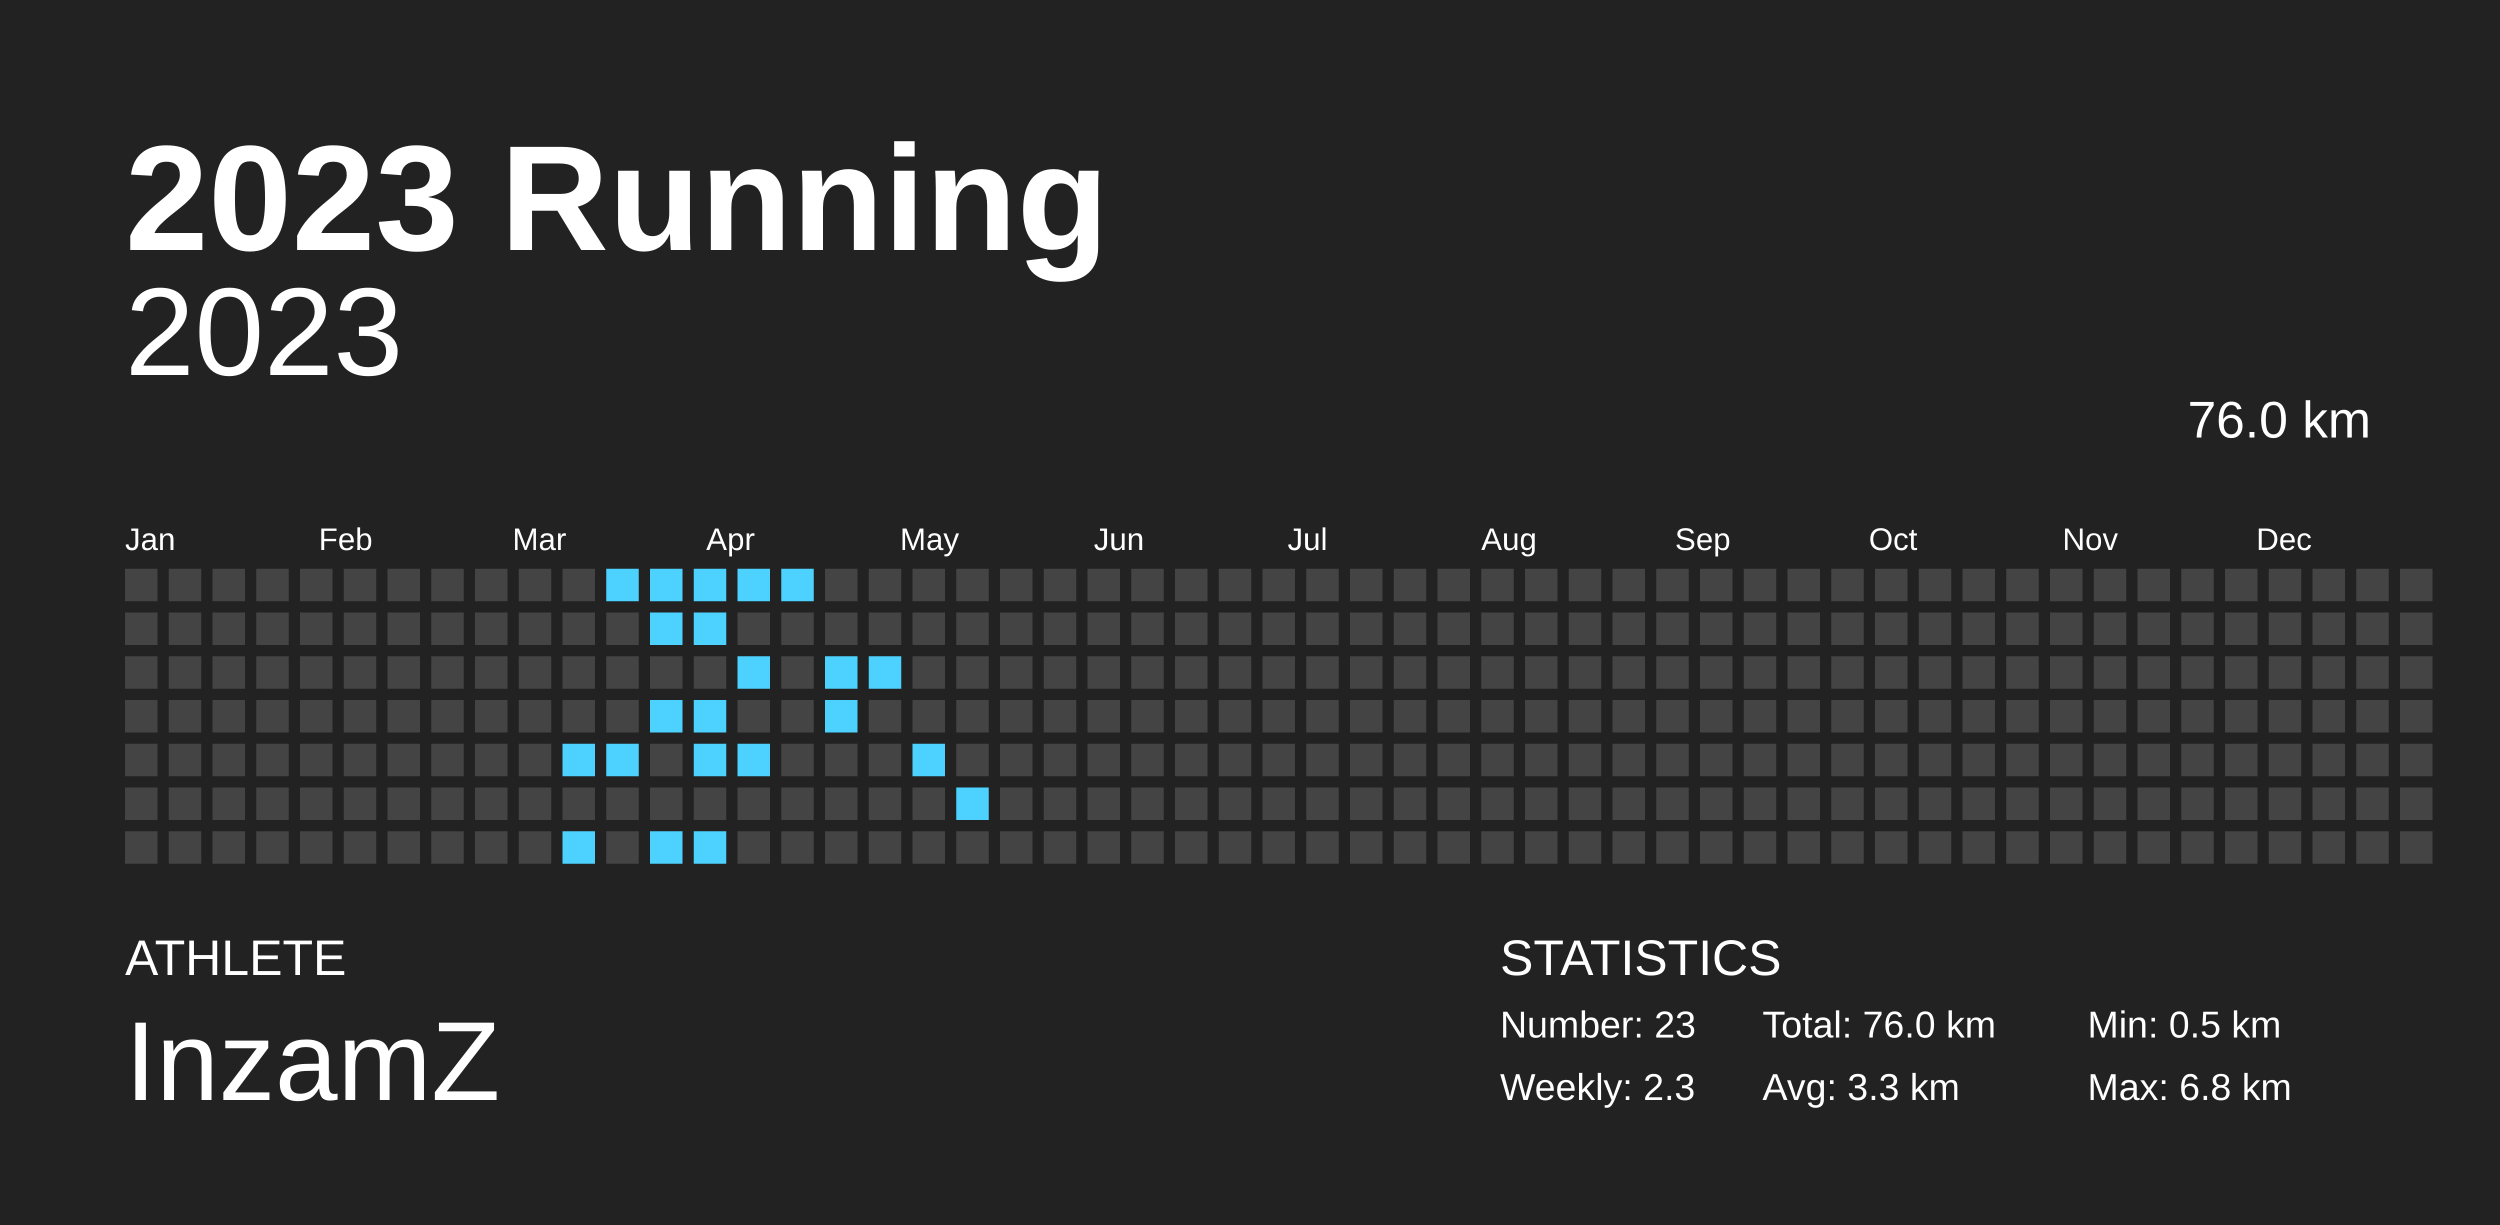
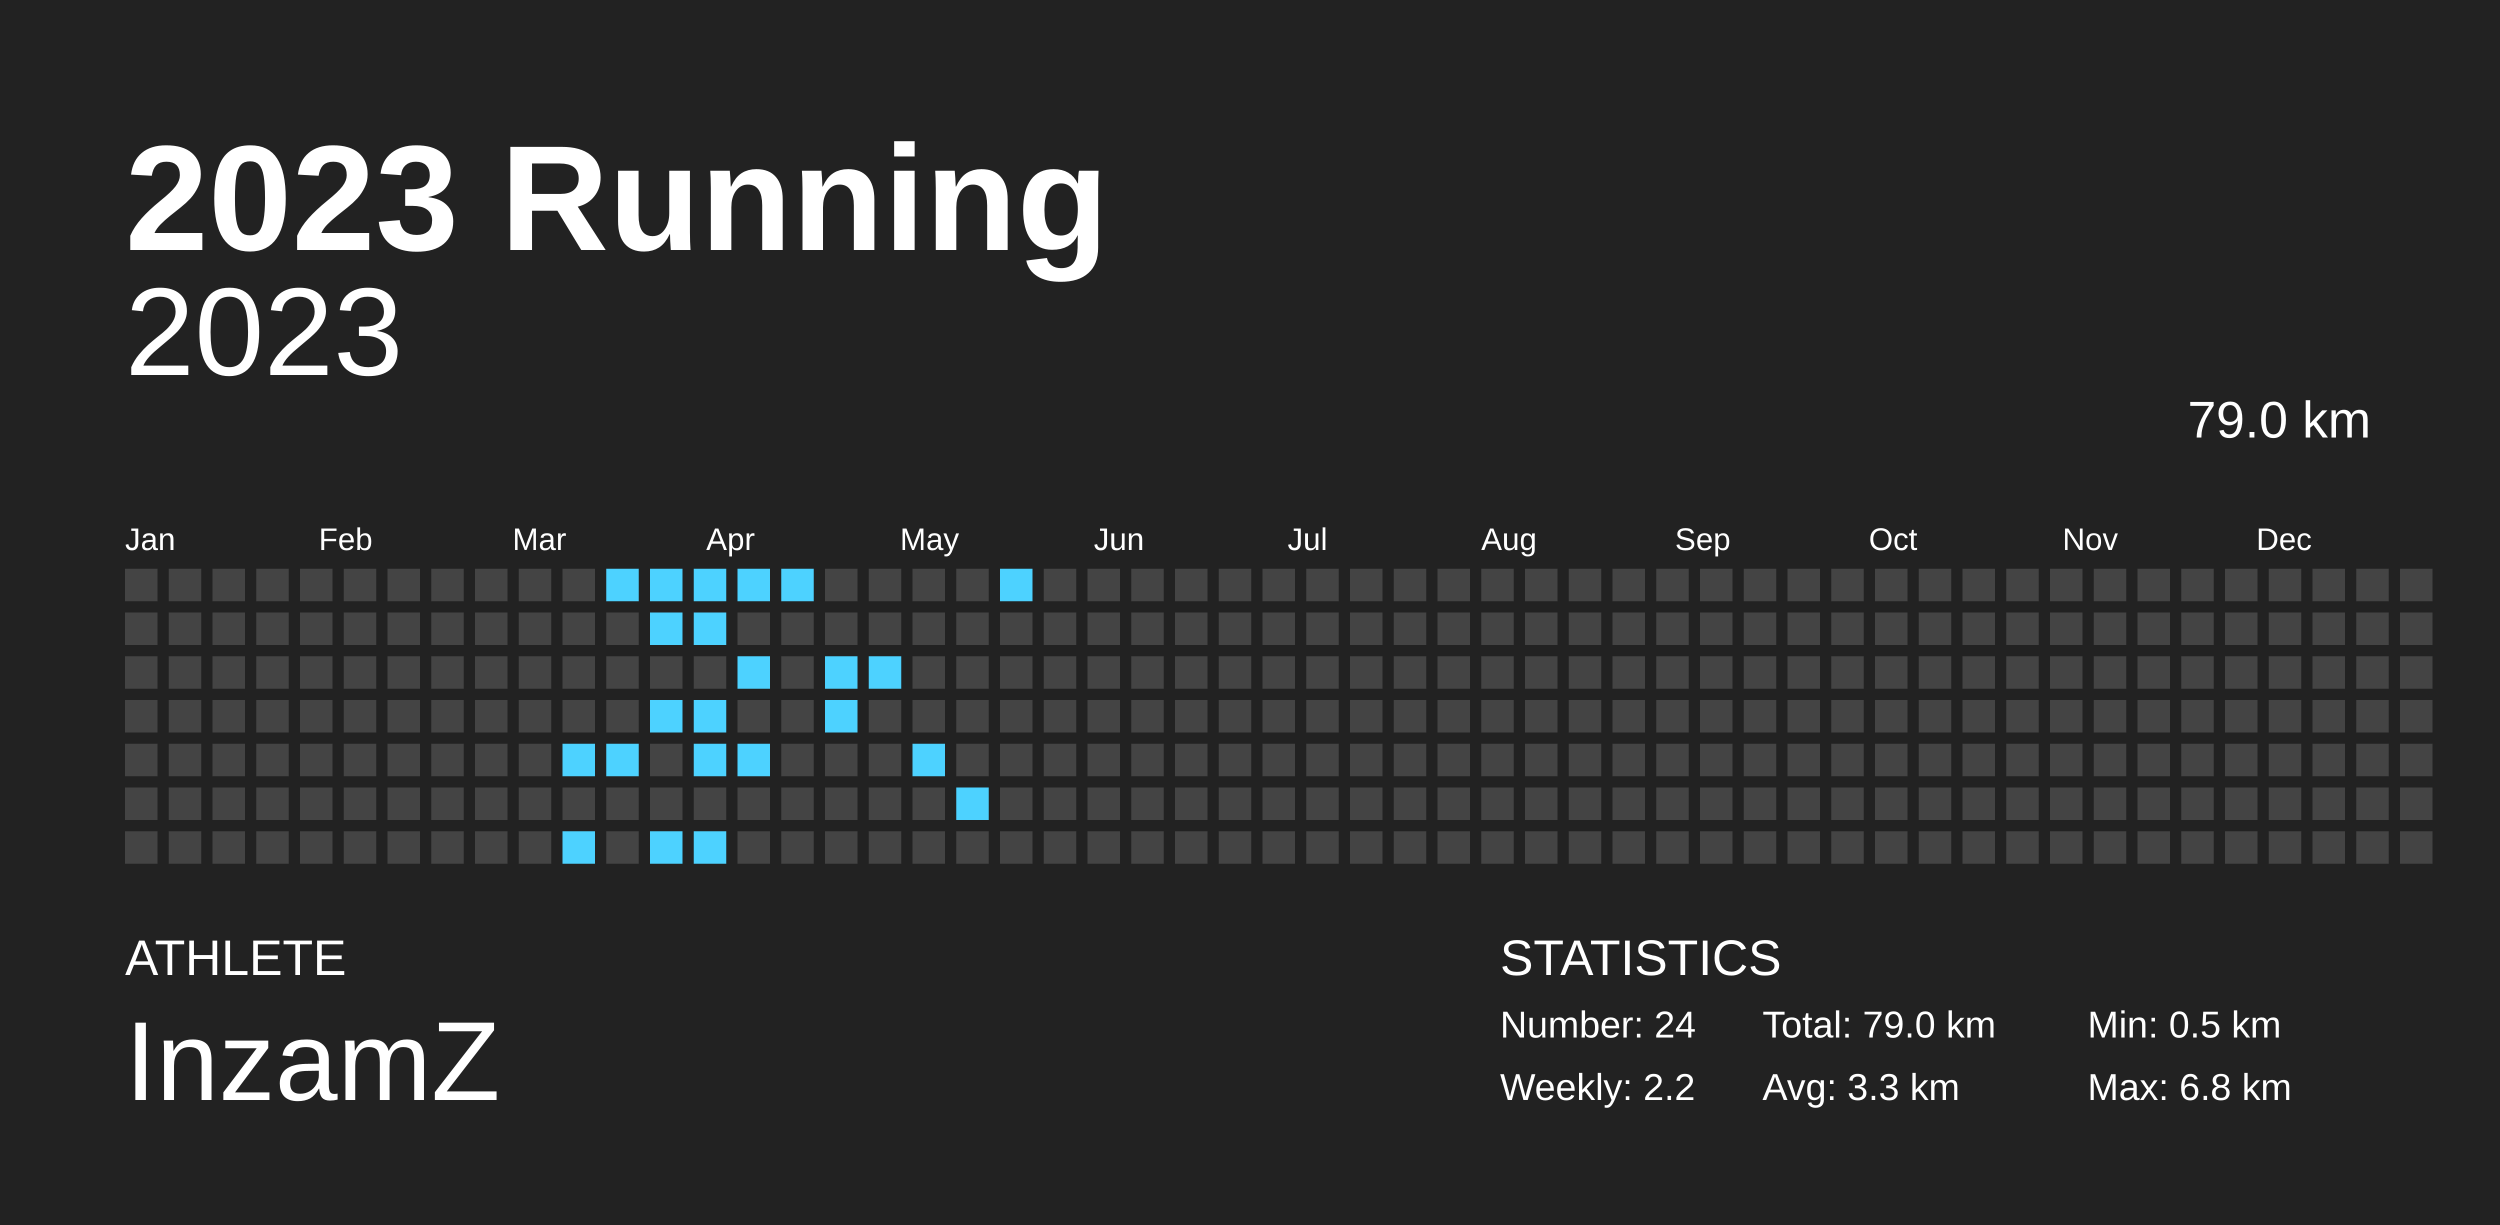
<svg xmlns="http://www.w3.org/2000/svg" baseProfile="full" height="98mm" version="1.1" viewBox="0,0,200,98" width="200mm">
  <defs />
  <rect fill="#222222" height="98" width="200" x="0" y="0" />
  <text fill="#FFFFFF" style="font-size:12px; font-family:Arial; font-weight:bold;" x="10" y="20">2023 Running</text>
  <text fill="#FFFFFF" style="font-size:4px; font-family:Arial" x="10" y="78">ATHLETE</text>
  <text fill="#FFFFFF" style="font-size:9px; font-family:Arial" x="10" y="88">InzamZ</text>
  <text fill="#FFFFFF" style="font-size:4px; font-family:Arial" x="120" y="78">STATISTICS</text>
-   <text fill="#FFFFFF" style="font-size:3px; font-family:Arial" x="120" y="83">Number: 23</text>
-   <text fill="#FFFFFF" style="font-size:3px; font-family:Arial" x="120" y="88">Weekly: 2.3</text>
-   <text fill="#FFFFFF" style="font-size:3px; font-family:Arial" x="141" y="83">Total: 76.0 km</text>
+   <text fill="#FFFFFF" style="font-size:3px; font-family:Arial" x="120" y="83">Number: 24</text>
+   <text fill="#FFFFFF" style="font-size:3px; font-family:Arial" x="120" y="88">Weekly: 2.2</text>
+   <text fill="#FFFFFF" style="font-size:3px; font-family:Arial" x="141" y="83">Total: 79.0 km</text>
  <text fill="#FFFFFF" style="font-size:3px; font-family:Arial" x="141" y="88">Avg: 3.3 km</text>
  <text fill="#FFFFFF" style="font-size:3px; font-family:Arial" x="167" y="83">Min: 0.5 km</text>
  <text fill="#FFFFFF" style="font-size:3px; font-family:Arial" x="167" y="88">Max: 6.8 km</text>
  <text alignment-baseline="hanging" fill="#FFFFFF" style="font-size:10.0px; font-family:Arial;" x="10" y="30">2023</text>
-   <text alignment-baseline="hanging" fill="#FFFFFF" style="font-size:4.125px; font-family:Arial;" x="175" y="35">76.0 km</text>
+   <text alignment-baseline="hanging" fill="#FFFFFF" style="font-size:4.125px; font-family:Arial;" x="175" y="35">79.0 km</text>
  <text fill="#FFFFFF" style="font-size:2.5px; font-family:Arial" x="10.0" y="44">Jan</text>
  <text fill="#FFFFFF" style="font-size:2.5px; font-family:Arial" x="25.5" y="44">Feb</text>
  <text fill="#FFFFFF" style="font-size:2.5px; font-family:Arial" x="41.0" y="44">Mar</text>
  <text fill="#FFFFFF" style="font-size:2.5px; font-family:Arial" x="56.5" y="44">Apr</text>
  <text fill="#FFFFFF" style="font-size:2.5px; font-family:Arial" x="72.0" y="44">May</text>
  <text fill="#FFFFFF" style="font-size:2.5px; font-family:Arial" x="87.5" y="44">Jun</text>
  <text fill="#FFFFFF" style="font-size:2.5px; font-family:Arial" x="103.0" y="44">Jul</text>
  <text fill="#FFFFFF" style="font-size:2.5px; font-family:Arial" x="118.5" y="44">Aug</text>
  <text fill="#FFFFFF" style="font-size:2.5px; font-family:Arial" x="134.0" y="44">Sep</text>
  <text fill="#FFFFFF" style="font-size:2.5px; font-family:Arial" x="149.5" y="44">Oct</text>
  <text fill="#FFFFFF" style="font-size:2.5px; font-family:Arial" x="165.0" y="44">Nov</text>
  <text fill="#FFFFFF" style="font-size:2.5px; font-family:Arial" x="180.5" y="44">Dec</text>
  <rect fill="#444444" height="2.6" width="2.6" x="10.0" y="45.5" />
  <rect fill="#444444" height="2.6" width="2.6" x="10.0" y="49.0" />
  <rect fill="#444444" height="2.6" width="2.6" x="10.0" y="52.5" />
  <rect fill="#444444" height="2.6" width="2.6" x="10.0" y="56.0" />
  <rect fill="#444444" height="2.6" width="2.6" x="10.0" y="59.5" />
  <rect fill="#444444" height="2.6" width="2.6" x="10.0" y="63.0" />
  <rect fill="#444444" height="2.6" width="2.6" x="10.0" y="66.5" />
  <rect fill="#444444" height="2.6" width="2.6" x="13.5" y="45.5" />
  <rect fill="#444444" height="2.6" width="2.6" x="13.5" y="49.0" />
  <rect fill="#444444" height="2.6" width="2.6" x="13.5" y="52.5" />
  <rect fill="#444444" height="2.6" width="2.6" x="13.5" y="56.0" />
  <rect fill="#444444" height="2.6" width="2.6" x="13.5" y="59.5" />
  <rect fill="#444444" height="2.6" width="2.6" x="13.5" y="63.0" />
  <rect fill="#444444" height="2.6" width="2.6" x="13.5" y="66.5" />
  <rect fill="#444444" height="2.6" width="2.6" x="17.0" y="45.5" />
  <rect fill="#444444" height="2.6" width="2.6" x="17.0" y="49.0" />
  <rect fill="#444444" height="2.6" width="2.6" x="17.0" y="52.5" />
  <rect fill="#444444" height="2.6" width="2.6" x="17.0" y="56.0" />
  <rect fill="#444444" height="2.6" width="2.6" x="17.0" y="59.5" />
  <rect fill="#444444" height="2.6" width="2.6" x="17.0" y="63.0" />
  <rect fill="#444444" height="2.6" width="2.6" x="17.0" y="66.5" />
  <rect fill="#444444" height="2.6" width="2.6" x="20.5" y="45.5" />
  <rect fill="#444444" height="2.6" width="2.6" x="20.5" y="49.0" />
  <rect fill="#444444" height="2.6" width="2.6" x="20.5" y="52.5" />
  <rect fill="#444444" height="2.6" width="2.6" x="20.5" y="56.0" />
  <rect fill="#444444" height="2.6" width="2.6" x="20.5" y="59.5" />
  <rect fill="#444444" height="2.6" width="2.6" x="20.5" y="63.0" />
  <rect fill="#444444" height="2.6" width="2.6" x="20.5" y="66.5" />
  <rect fill="#444444" height="2.6" width="2.6" x="24.0" y="45.5" />
  <rect fill="#444444" height="2.6" width="2.6" x="24.0" y="49.0" />
  <rect fill="#444444" height="2.6" width="2.6" x="24.0" y="52.5" />
  <rect fill="#444444" height="2.6" width="2.6" x="24.0" y="56.0" />
  <rect fill="#444444" height="2.6" width="2.6" x="24.0" y="59.5" />
  <rect fill="#444444" height="2.6" width="2.6" x="24.0" y="63.0" />
  <rect fill="#444444" height="2.6" width="2.6" x="24.0" y="66.5" />
  <rect fill="#444444" height="2.6" width="2.6" x="27.5" y="45.5" />
  <rect fill="#444444" height="2.6" width="2.6" x="27.5" y="49.0" />
  <rect fill="#444444" height="2.6" width="2.6" x="27.5" y="52.5" />
  <rect fill="#444444" height="2.6" width="2.6" x="27.5" y="56.0" />
  <rect fill="#444444" height="2.6" width="2.6" x="27.5" y="59.5" />
  <rect fill="#444444" height="2.6" width="2.6" x="27.5" y="63.0" />
  <rect fill="#444444" height="2.6" width="2.6" x="27.5" y="66.5" />
  <rect fill="#444444" height="2.6" width="2.6" x="31.0" y="45.5" />
  <rect fill="#444444" height="2.6" width="2.6" x="31.0" y="49.0" />
  <rect fill="#444444" height="2.6" width="2.6" x="31.0" y="52.5" />
  <rect fill="#444444" height="2.6" width="2.6" x="31.0" y="56.0" />
  <rect fill="#444444" height="2.6" width="2.6" x="31.0" y="59.5" />
  <rect fill="#444444" height="2.6" width="2.6" x="31.0" y="63.0" />
  <rect fill="#444444" height="2.6" width="2.6" x="31.0" y="66.5" />
  <rect fill="#444444" height="2.6" width="2.6" x="34.5" y="45.5" />
  <rect fill="#444444" height="2.6" width="2.6" x="34.5" y="49.0" />
  <rect fill="#444444" height="2.6" width="2.6" x="34.5" y="52.5" />
  <rect fill="#444444" height="2.6" width="2.6" x="34.5" y="56.0" />
  <rect fill="#444444" height="2.6" width="2.6" x="34.5" y="59.5" />
  <rect fill="#444444" height="2.6" width="2.6" x="34.5" y="63.0" />
  <rect fill="#444444" height="2.6" width="2.6" x="34.5" y="66.5" />
  <rect fill="#444444" height="2.6" width="2.6" x="38.0" y="45.5" />
  <rect fill="#444444" height="2.6" width="2.6" x="38.0" y="49.0" />
  <rect fill="#444444" height="2.6" width="2.6" x="38.0" y="52.5" />
  <rect fill="#444444" height="2.6" width="2.6" x="38.0" y="56.0" />
  <rect fill="#444444" height="2.6" width="2.6" x="38.0" y="59.5" />
  <rect fill="#444444" height="2.6" width="2.6" x="38.0" y="63.0" />
  <rect fill="#444444" height="2.6" width="2.6" x="38.0" y="66.5" />
  <rect fill="#444444" height="2.6" width="2.6" x="41.5" y="45.5" />
  <rect fill="#444444" height="2.6" width="2.6" x="41.5" y="49.0" />
  <rect fill="#444444" height="2.6" width="2.6" x="41.5" y="52.5" />
  <rect fill="#444444" height="2.6" width="2.6" x="41.5" y="56.0" />
  <rect fill="#444444" height="2.6" width="2.6" x="41.5" y="59.5" />
  <rect fill="#444444" height="2.6" width="2.6" x="41.5" y="63.0" />
  <rect fill="#444444" height="2.6" width="2.6" x="41.5" y="66.5" />
  <rect fill="#444444" height="2.6" width="2.6" x="45.0" y="45.5" />
  <rect fill="#444444" height="2.6" width="2.6" x="45.0" y="49.0" />
  <rect fill="#444444" height="2.6" width="2.6" x="45.0" y="52.5" />
  <rect fill="#444444" height="2.6" width="2.6" x="45.0" y="56.0" />
  <rect fill="#4dd2ff" height="2.6" width="2.6" x="45.0" y="59.5" />
  <rect fill="#444444" height="2.6" width="2.6" x="45.0" y="63.0" />
  <rect fill="#4dd2ff" height="2.6" width="2.6" x="45.0" y="66.5" />
  <rect fill="#4dd2ff" height="2.6" width="2.6" x="48.5" y="45.5" />
  <rect fill="#444444" height="2.6" width="2.6" x="48.5" y="49.0" />
  <rect fill="#444444" height="2.6" width="2.6" x="48.5" y="52.5" />
  <rect fill="#444444" height="2.6" width="2.6" x="48.5" y="56.0" />
  <rect fill="#4dd2ff" height="2.6" width="2.6" x="48.5" y="59.5" />
  <rect fill="#444444" height="2.6" width="2.6" x="48.5" y="63.0" />
  <rect fill="#444444" height="2.6" width="2.6" x="48.5" y="66.5" />
  <rect fill="#4dd2ff" height="2.6" width="2.6" x="52.0" y="45.5" />
  <rect fill="#4dd2ff" height="2.6" width="2.6" x="52.0" y="49.0" />
  <rect fill="#444444" height="2.6" width="2.6" x="52.0" y="52.5" />
  <rect fill="#4dd2ff" height="2.6" width="2.6" x="52.0" y="56.0" />
  <rect fill="#444444" height="2.6" width="2.6" x="52.0" y="59.5" />
  <rect fill="#444444" height="2.6" width="2.6" x="52.0" y="63.0" />
  <rect fill="#4dd2ff" height="2.6" width="2.6" x="52.0" y="66.5" />
  <rect fill="#4dd2ff" height="2.6" width="2.6" x="55.5" y="45.5" />
  <rect fill="#4dd2ff" height="2.6" width="2.6" x="55.5" y="49.0" />
  <rect fill="#444444" height="2.6" width="2.6" x="55.5" y="52.5" />
  <rect fill="#4dd2ff" height="2.6" width="2.6" x="55.5" y="56.0" />
  <rect fill="#4dd2ff" height="2.6" width="2.6" x="55.5" y="59.5" />
  <rect fill="#444444" height="2.6" width="2.6" x="55.5" y="63.0" />
  <rect fill="#4dd2ff" height="2.6" width="2.6" x="55.5" y="66.5" />
  <rect fill="#4dd2ff" height="2.6" width="2.6" x="59.0" y="45.5" />
  <rect fill="#444444" height="2.6" width="2.6" x="59.0" y="49.0" />
  <rect fill="#4dd2ff" height="2.6" width="2.6" x="59.0" y="52.5" />
  <rect fill="#444444" height="2.6" width="2.6" x="59.0" y="56.0" />
  <rect fill="#4dd2ff" height="2.6" width="2.6" x="59.0" y="59.5" />
  <rect fill="#444444" height="2.6" width="2.6" x="59.0" y="63.0" />
  <rect fill="#444444" height="2.6" width="2.6" x="59.0" y="66.5" />
  <rect fill="#4dd2ff" height="2.6" width="2.6" x="62.5" y="45.5" />
  <rect fill="#444444" height="2.6" width="2.6" x="62.5" y="49.0" />
  <rect fill="#444444" height="2.6" width="2.6" x="62.5" y="52.5" />
  <rect fill="#444444" height="2.6" width="2.6" x="62.5" y="56.0" />
  <rect fill="#444444" height="2.6" width="2.6" x="62.5" y="59.5" />
  <rect fill="#444444" height="2.6" width="2.6" x="62.5" y="63.0" />
  <rect fill="#444444" height="2.6" width="2.6" x="62.5" y="66.5" />
  <rect fill="#444444" height="2.6" width="2.6" x="66.0" y="45.5" />
  <rect fill="#444444" height="2.6" width="2.6" x="66.0" y="49.0" />
  <rect fill="#4dd2ff" height="2.6" width="2.6" x="66.0" y="52.5" />
  <rect fill="#4dd2ff" height="2.6" width="2.6" x="66.0" y="56.0" />
  <rect fill="#444444" height="2.6" width="2.6" x="66.0" y="59.5" />
  <rect fill="#444444" height="2.6" width="2.6" x="66.0" y="63.0" />
  <rect fill="#444444" height="2.6" width="2.6" x="66.0" y="66.5" />
  <rect fill="#444444" height="2.6" width="2.6" x="69.5" y="45.5" />
  <rect fill="#444444" height="2.6" width="2.6" x="69.5" y="49.0" />
  <rect fill="#4dd2ff" height="2.6" width="2.6" x="69.5" y="52.5" />
  <rect fill="#444444" height="2.6" width="2.6" x="69.5" y="56.0" />
  <rect fill="#444444" height="2.6" width="2.6" x="69.5" y="59.5" />
  <rect fill="#444444" height="2.6" width="2.6" x="69.5" y="63.0" />
  <rect fill="#444444" height="2.6" width="2.6" x="69.5" y="66.5" />
  <rect fill="#444444" height="2.6" width="2.6" x="73.0" y="45.5" />
  <rect fill="#444444" height="2.6" width="2.6" x="73.0" y="49.0" />
  <rect fill="#444444" height="2.6" width="2.6" x="73.0" y="52.5" />
  <rect fill="#444444" height="2.6" width="2.6" x="73.0" y="56.0" />
  <rect fill="#4dd2ff" height="2.6" width="2.6" x="73.0" y="59.5" />
  <rect fill="#444444" height="2.6" width="2.6" x="73.0" y="63.0" />
  <rect fill="#444444" height="2.6" width="2.6" x="73.0" y="66.5" />
  <rect fill="#444444" height="2.6" width="2.6" x="76.5" y="45.5" />
  <rect fill="#444444" height="2.6" width="2.6" x="76.5" y="49.0" />
  <rect fill="#444444" height="2.6" width="2.6" x="76.5" y="52.5" />
  <rect fill="#444444" height="2.6" width="2.6" x="76.5" y="56.0" />
  <rect fill="#444444" height="2.6" width="2.6" x="76.5" y="59.5" />
  <rect fill="#4dd2ff" height="2.6" width="2.6" x="76.5" y="63.0" />
  <rect fill="#444444" height="2.6" width="2.6" x="76.5" y="66.5" />
-   <rect fill="#444444" height="2.6" width="2.6" x="80.0" y="45.5" />
+   <rect fill="#4dd2ff" height="2.6" width="2.6" x="80.0" y="45.5" />
  <rect fill="#444444" height="2.6" width="2.6" x="80.0" y="49.0" />
  <rect fill="#444444" height="2.6" width="2.6" x="80.0" y="52.5" />
  <rect fill="#444444" height="2.6" width="2.6" x="80.0" y="56.0" />
  <rect fill="#444444" height="2.6" width="2.6" x="80.0" y="59.5" />
  <rect fill="#444444" height="2.6" width="2.6" x="80.0" y="63.0" />
  <rect fill="#444444" height="2.6" width="2.6" x="80.0" y="66.5" />
  <rect fill="#444444" height="2.6" width="2.6" x="83.5" y="45.5" />
  <rect fill="#444444" height="2.6" width="2.6" x="83.5" y="49.0" />
  <rect fill="#444444" height="2.6" width="2.6" x="83.5" y="52.5" />
  <rect fill="#444444" height="2.6" width="2.6" x="83.5" y="56.0" />
  <rect fill="#444444" height="2.6" width="2.6" x="83.5" y="59.5" />
  <rect fill="#444444" height="2.6" width="2.6" x="83.5" y="63.0" />
  <rect fill="#444444" height="2.6" width="2.6" x="83.5" y="66.5" />
  <rect fill="#444444" height="2.6" width="2.6" x="87.0" y="45.5" />
  <rect fill="#444444" height="2.6" width="2.6" x="87.0" y="49.0" />
  <rect fill="#444444" height="2.6" width="2.6" x="87.0" y="52.5" />
  <rect fill="#444444" height="2.6" width="2.6" x="87.0" y="56.0" />
  <rect fill="#444444" height="2.6" width="2.6" x="87.0" y="59.5" />
  <rect fill="#444444" height="2.6" width="2.6" x="87.0" y="63.0" />
  <rect fill="#444444" height="2.6" width="2.6" x="87.0" y="66.5" />
  <rect fill="#444444" height="2.6" width="2.6" x="90.5" y="45.5" />
  <rect fill="#444444" height="2.6" width="2.6" x="90.5" y="49.0" />
  <rect fill="#444444" height="2.6" width="2.6" x="90.5" y="52.5" />
  <rect fill="#444444" height="2.6" width="2.6" x="90.5" y="56.0" />
  <rect fill="#444444" height="2.6" width="2.6" x="90.5" y="59.5" />
  <rect fill="#444444" height="2.6" width="2.6" x="90.5" y="63.0" />
  <rect fill="#444444" height="2.6" width="2.6" x="90.5" y="66.5" />
  <rect fill="#444444" height="2.6" width="2.6" x="94.0" y="45.5" />
  <rect fill="#444444" height="2.6" width="2.6" x="94.0" y="49.0" />
  <rect fill="#444444" height="2.6" width="2.6" x="94.0" y="52.5" />
  <rect fill="#444444" height="2.6" width="2.6" x="94.0" y="56.0" />
  <rect fill="#444444" height="2.6" width="2.6" x="94.0" y="59.5" />
  <rect fill="#444444" height="2.6" width="2.6" x="94.0" y="63.0" />
  <rect fill="#444444" height="2.6" width="2.6" x="94.0" y="66.5" />
  <rect fill="#444444" height="2.6" width="2.6" x="97.5" y="45.5" />
  <rect fill="#444444" height="2.6" width="2.6" x="97.5" y="49.0" />
  <rect fill="#444444" height="2.6" width="2.6" x="97.5" y="52.5" />
  <rect fill="#444444" height="2.6" width="2.6" x="97.5" y="56.0" />
  <rect fill="#444444" height="2.6" width="2.6" x="97.5" y="59.5" />
  <rect fill="#444444" height="2.6" width="2.6" x="97.5" y="63.0" />
  <rect fill="#444444" height="2.6" width="2.6" x="97.5" y="66.5" />
  <rect fill="#444444" height="2.6" width="2.6" x="101.0" y="45.5" />
  <rect fill="#444444" height="2.6" width="2.6" x="101.0" y="49.0" />
  <rect fill="#444444" height="2.6" width="2.6" x="101.0" y="52.5" />
  <rect fill="#444444" height="2.6" width="2.6" x="101.0" y="56.0" />
  <rect fill="#444444" height="2.6" width="2.6" x="101.0" y="59.5" />
  <rect fill="#444444" height="2.6" width="2.6" x="101.0" y="63.0" />
  <rect fill="#444444" height="2.6" width="2.6" x="101.0" y="66.5" />
  <rect fill="#444444" height="2.6" width="2.6" x="104.5" y="45.5" />
  <rect fill="#444444" height="2.6" width="2.6" x="104.5" y="49.0" />
  <rect fill="#444444" height="2.6" width="2.6" x="104.5" y="52.5" />
  <rect fill="#444444" height="2.6" width="2.6" x="104.5" y="56.0" />
  <rect fill="#444444" height="2.6" width="2.6" x="104.5" y="59.5" />
  <rect fill="#444444" height="2.6" width="2.6" x="104.5" y="63.0" />
  <rect fill="#444444" height="2.6" width="2.6" x="104.5" y="66.5" />
  <rect fill="#444444" height="2.6" width="2.6" x="108.0" y="45.5" />
  <rect fill="#444444" height="2.6" width="2.6" x="108.0" y="49.0" />
  <rect fill="#444444" height="2.6" width="2.6" x="108.0" y="52.5" />
  <rect fill="#444444" height="2.6" width="2.6" x="108.0" y="56.0" />
  <rect fill="#444444" height="2.6" width="2.6" x="108.0" y="59.5" />
  <rect fill="#444444" height="2.6" width="2.6" x="108.0" y="63.0" />
  <rect fill="#444444" height="2.6" width="2.6" x="108.0" y="66.5" />
  <rect fill="#444444" height="2.6" width="2.6" x="111.5" y="45.5" />
  <rect fill="#444444" height="2.6" width="2.6" x="111.5" y="49.0" />
  <rect fill="#444444" height="2.6" width="2.6" x="111.5" y="52.5" />
  <rect fill="#444444" height="2.6" width="2.6" x="111.5" y="56.0" />
  <rect fill="#444444" height="2.6" width="2.6" x="111.5" y="59.5" />
  <rect fill="#444444" height="2.6" width="2.6" x="111.5" y="63.0" />
  <rect fill="#444444" height="2.6" width="2.6" x="111.5" y="66.5" />
  <rect fill="#444444" height="2.6" width="2.6" x="115.0" y="45.5" />
  <rect fill="#444444" height="2.6" width="2.6" x="115.0" y="49.0" />
  <rect fill="#444444" height="2.6" width="2.6" x="115.0" y="52.5" />
  <rect fill="#444444" height="2.6" width="2.6" x="115.0" y="56.0" />
  <rect fill="#444444" height="2.6" width="2.6" x="115.0" y="59.5" />
  <rect fill="#444444" height="2.6" width="2.6" x="115.0" y="63.0" />
  <rect fill="#444444" height="2.6" width="2.6" x="115.0" y="66.5" />
  <rect fill="#444444" height="2.6" width="2.6" x="118.5" y="45.5" />
  <rect fill="#444444" height="2.6" width="2.6" x="118.5" y="49.0" />
  <rect fill="#444444" height="2.6" width="2.6" x="118.5" y="52.5" />
  <rect fill="#444444" height="2.6" width="2.6" x="118.5" y="56.0" />
  <rect fill="#444444" height="2.6" width="2.6" x="118.5" y="59.5" />
  <rect fill="#444444" height="2.6" width="2.6" x="118.5" y="63.0" />
  <rect fill="#444444" height="2.6" width="2.6" x="118.5" y="66.5" />
  <rect fill="#444444" height="2.6" width="2.6" x="122.0" y="45.5" />
  <rect fill="#444444" height="2.6" width="2.6" x="122.0" y="49.0" />
  <rect fill="#444444" height="2.6" width="2.6" x="122.0" y="52.5" />
  <rect fill="#444444" height="2.6" width="2.6" x="122.0" y="56.0" />
  <rect fill="#444444" height="2.6" width="2.6" x="122.0" y="59.5" />
  <rect fill="#444444" height="2.6" width="2.6" x="122.0" y="63.0" />
  <rect fill="#444444" height="2.6" width="2.6" x="122.0" y="66.5" />
  <rect fill="#444444" height="2.6" width="2.6" x="125.5" y="45.5" />
  <rect fill="#444444" height="2.6" width="2.6" x="125.5" y="49.0" />
  <rect fill="#444444" height="2.6" width="2.6" x="125.5" y="52.5" />
  <rect fill="#444444" height="2.6" width="2.6" x="125.5" y="56.0" />
  <rect fill="#444444" height="2.6" width="2.6" x="125.5" y="59.5" />
  <rect fill="#444444" height="2.6" width="2.6" x="125.5" y="63.0" />
  <rect fill="#444444" height="2.6" width="2.6" x="125.5" y="66.5" />
  <rect fill="#444444" height="2.6" width="2.6" x="129.0" y="45.5" />
  <rect fill="#444444" height="2.6" width="2.6" x="129.0" y="49.0" />
  <rect fill="#444444" height="2.6" width="2.6" x="129.0" y="52.5" />
  <rect fill="#444444" height="2.6" width="2.6" x="129.0" y="56.0" />
  <rect fill="#444444" height="2.6" width="2.6" x="129.0" y="59.5" />
  <rect fill="#444444" height="2.6" width="2.6" x="129.0" y="63.0" />
  <rect fill="#444444" height="2.6" width="2.6" x="129.0" y="66.5" />
  <rect fill="#444444" height="2.6" width="2.6" x="132.5" y="45.5" />
  <rect fill="#444444" height="2.6" width="2.6" x="132.5" y="49.0" />
  <rect fill="#444444" height="2.6" width="2.6" x="132.5" y="52.5" />
  <rect fill="#444444" height="2.6" width="2.6" x="132.5" y="56.0" />
  <rect fill="#444444" height="2.6" width="2.6" x="132.5" y="59.5" />
  <rect fill="#444444" height="2.6" width="2.6" x="132.5" y="63.0" />
  <rect fill="#444444" height="2.6" width="2.6" x="132.5" y="66.5" />
  <rect fill="#444444" height="2.6" width="2.6" x="136.0" y="45.5" />
  <rect fill="#444444" height="2.6" width="2.6" x="136.0" y="49.0" />
  <rect fill="#444444" height="2.6" width="2.6" x="136.0" y="52.5" />
  <rect fill="#444444" height="2.6" width="2.6" x="136.0" y="56.0" />
  <rect fill="#444444" height="2.6" width="2.6" x="136.0" y="59.5" />
  <rect fill="#444444" height="2.6" width="2.6" x="136.0" y="63.0" />
  <rect fill="#444444" height="2.6" width="2.6" x="136.0" y="66.5" />
  <rect fill="#444444" height="2.6" width="2.6" x="139.5" y="45.5" />
  <rect fill="#444444" height="2.6" width="2.6" x="139.5" y="49.0" />
  <rect fill="#444444" height="2.6" width="2.6" x="139.5" y="52.5" />
  <rect fill="#444444" height="2.6" width="2.6" x="139.5" y="56.0" />
  <rect fill="#444444" height="2.6" width="2.6" x="139.5" y="59.5" />
  <rect fill="#444444" height="2.6" width="2.6" x="139.5" y="63.0" />
  <rect fill="#444444" height="2.6" width="2.6" x="139.5" y="66.5" />
  <rect fill="#444444" height="2.6" width="2.6" x="143.0" y="45.5" />
  <rect fill="#444444" height="2.6" width="2.6" x="143.0" y="49.0" />
  <rect fill="#444444" height="2.6" width="2.6" x="143.0" y="52.5" />
  <rect fill="#444444" height="2.6" width="2.6" x="143.0" y="56.0" />
  <rect fill="#444444" height="2.6" width="2.6" x="143.0" y="59.5" />
  <rect fill="#444444" height="2.6" width="2.6" x="143.0" y="63.0" />
  <rect fill="#444444" height="2.6" width="2.6" x="143.0" y="66.5" />
  <rect fill="#444444" height="2.6" width="2.6" x="146.5" y="45.5" />
  <rect fill="#444444" height="2.6" width="2.6" x="146.5" y="49.0" />
  <rect fill="#444444" height="2.6" width="2.6" x="146.5" y="52.5" />
  <rect fill="#444444" height="2.6" width="2.6" x="146.5" y="56.0" />
  <rect fill="#444444" height="2.6" width="2.6" x="146.5" y="59.5" />
  <rect fill="#444444" height="2.6" width="2.6" x="146.5" y="63.0" />
  <rect fill="#444444" height="2.6" width="2.6" x="146.5" y="66.5" />
  <rect fill="#444444" height="2.6" width="2.6" x="150.0" y="45.5" />
  <rect fill="#444444" height="2.6" width="2.6" x="150.0" y="49.0" />
  <rect fill="#444444" height="2.6" width="2.6" x="150.0" y="52.5" />
  <rect fill="#444444" height="2.6" width="2.6" x="150.0" y="56.0" />
  <rect fill="#444444" height="2.6" width="2.6" x="150.0" y="59.5" />
  <rect fill="#444444" height="2.6" width="2.6" x="150.0" y="63.0" />
  <rect fill="#444444" height="2.6" width="2.6" x="150.0" y="66.5" />
  <rect fill="#444444" height="2.6" width="2.6" x="153.5" y="45.5" />
  <rect fill="#444444" height="2.6" width="2.6" x="153.5" y="49.0" />
  <rect fill="#444444" height="2.6" width="2.6" x="153.5" y="52.5" />
  <rect fill="#444444" height="2.6" width="2.6" x="153.5" y="56.0" />
  <rect fill="#444444" height="2.6" width="2.6" x="153.5" y="59.5" />
  <rect fill="#444444" height="2.6" width="2.6" x="153.5" y="63.0" />
  <rect fill="#444444" height="2.6" width="2.6" x="153.5" y="66.5" />
  <rect fill="#444444" height="2.6" width="2.6" x="157.0" y="45.5" />
  <rect fill="#444444" height="2.6" width="2.6" x="157.0" y="49.0" />
  <rect fill="#444444" height="2.6" width="2.6" x="157.0" y="52.5" />
  <rect fill="#444444" height="2.6" width="2.6" x="157.0" y="56.0" />
  <rect fill="#444444" height="2.6" width="2.6" x="157.0" y="59.5" />
  <rect fill="#444444" height="2.6" width="2.6" x="157.0" y="63.0" />
  <rect fill="#444444" height="2.6" width="2.6" x="157.0" y="66.5" />
  <rect fill="#444444" height="2.6" width="2.6" x="160.5" y="45.5" />
  <rect fill="#444444" height="2.6" width="2.6" x="160.5" y="49.0" />
  <rect fill="#444444" height="2.6" width="2.6" x="160.5" y="52.5" />
  <rect fill="#444444" height="2.6" width="2.6" x="160.5" y="56.0" />
  <rect fill="#444444" height="2.6" width="2.6" x="160.5" y="59.5" />
  <rect fill="#444444" height="2.6" width="2.6" x="160.5" y="63.0" />
  <rect fill="#444444" height="2.6" width="2.6" x="160.5" y="66.5" />
  <rect fill="#444444" height="2.6" width="2.6" x="164.0" y="45.5" />
  <rect fill="#444444" height="2.6" width="2.6" x="164.0" y="49.0" />
  <rect fill="#444444" height="2.6" width="2.6" x="164.0" y="52.5" />
  <rect fill="#444444" height="2.6" width="2.6" x="164.0" y="56.0" />
  <rect fill="#444444" height="2.6" width="2.6" x="164.0" y="59.5" />
  <rect fill="#444444" height="2.6" width="2.6" x="164.0" y="63.0" />
  <rect fill="#444444" height="2.6" width="2.6" x="164.0" y="66.5" />
  <rect fill="#444444" height="2.6" width="2.6" x="167.5" y="45.5" />
  <rect fill="#444444" height="2.6" width="2.6" x="167.5" y="49.0" />
  <rect fill="#444444" height="2.6" width="2.6" x="167.5" y="52.5" />
  <rect fill="#444444" height="2.6" width="2.6" x="167.5" y="56.0" />
  <rect fill="#444444" height="2.6" width="2.6" x="167.5" y="59.5" />
  <rect fill="#444444" height="2.6" width="2.6" x="167.5" y="63.0" />
  <rect fill="#444444" height="2.6" width="2.6" x="167.5" y="66.5" />
  <rect fill="#444444" height="2.6" width="2.6" x="171.0" y="45.5" />
  <rect fill="#444444" height="2.6" width="2.6" x="171.0" y="49.0" />
  <rect fill="#444444" height="2.6" width="2.6" x="171.0" y="52.5" />
  <rect fill="#444444" height="2.6" width="2.6" x="171.0" y="56.0" />
  <rect fill="#444444" height="2.6" width="2.6" x="171.0" y="59.5" />
  <rect fill="#444444" height="2.6" width="2.6" x="171.0" y="63.0" />
  <rect fill="#444444" height="2.6" width="2.6" x="171.0" y="66.5" />
  <rect fill="#444444" height="2.6" width="2.6" x="174.5" y="45.5" />
  <rect fill="#444444" height="2.6" width="2.6" x="174.5" y="49.0" />
  <rect fill="#444444" height="2.6" width="2.6" x="174.5" y="52.5" />
  <rect fill="#444444" height="2.6" width="2.6" x="174.5" y="56.0" />
  <rect fill="#444444" height="2.6" width="2.6" x="174.5" y="59.5" />
  <rect fill="#444444" height="2.6" width="2.6" x="174.5" y="63.0" />
  <rect fill="#444444" height="2.6" width="2.6" x="174.5" y="66.5" />
  <rect fill="#444444" height="2.6" width="2.6" x="178.0" y="45.5" />
  <rect fill="#444444" height="2.6" width="2.6" x="178.0" y="49.0" />
  <rect fill="#444444" height="2.6" width="2.6" x="178.0" y="52.5" />
  <rect fill="#444444" height="2.6" width="2.6" x="178.0" y="56.0" />
  <rect fill="#444444" height="2.6" width="2.6" x="178.0" y="59.5" />
  <rect fill="#444444" height="2.6" width="2.6" x="178.0" y="63.0" />
  <rect fill="#444444" height="2.6" width="2.6" x="178.0" y="66.5" />
  <rect fill="#444444" height="2.6" width="2.6" x="181.5" y="45.5" />
  <rect fill="#444444" height="2.6" width="2.6" x="181.5" y="49.0" />
  <rect fill="#444444" height="2.6" width="2.6" x="181.5" y="52.5" />
  <rect fill="#444444" height="2.6" width="2.6" x="181.5" y="56.0" />
  <rect fill="#444444" height="2.6" width="2.6" x="181.5" y="59.5" />
  <rect fill="#444444" height="2.6" width="2.6" x="181.5" y="63.0" />
  <rect fill="#444444" height="2.6" width="2.6" x="181.5" y="66.5" />
  <rect fill="#444444" height="2.6" width="2.6" x="185.0" y="45.5" />
  <rect fill="#444444" height="2.6" width="2.6" x="185.0" y="49.0" />
  <rect fill="#444444" height="2.6" width="2.6" x="185.0" y="52.5" />
  <rect fill="#444444" height="2.6" width="2.6" x="185.0" y="56.0" />
  <rect fill="#444444" height="2.6" width="2.6" x="185.0" y="59.5" />
  <rect fill="#444444" height="2.6" width="2.6" x="185.0" y="63.0" />
  <rect fill="#444444" height="2.6" width="2.6" x="185.0" y="66.5" />
  <rect fill="#444444" height="2.6" width="2.6" x="188.5" y="45.5" />
  <rect fill="#444444" height="2.6" width="2.6" x="188.5" y="49.0" />
  <rect fill="#444444" height="2.6" width="2.6" x="188.5" y="52.5" />
  <rect fill="#444444" height="2.6" width="2.6" x="188.5" y="56.0" />
  <rect fill="#444444" height="2.6" width="2.6" x="188.5" y="59.5" />
  <rect fill="#444444" height="2.6" width="2.6" x="188.5" y="63.0" />
  <rect fill="#444444" height="2.6" width="2.6" x="188.5" y="66.5" />
  <rect fill="#444444" height="2.6" width="2.6" x="192.0" y="45.5" />
  <rect fill="#444444" height="2.6" width="2.6" x="192.0" y="49.0" />
  <rect fill="#444444" height="2.6" width="2.6" x="192.0" y="52.5" />
  <rect fill="#444444" height="2.6" width="2.6" x="192.0" y="56.0" />
  <rect fill="#444444" height="2.6" width="2.6" x="192.0" y="59.5" />
  <rect fill="#444444" height="2.6" width="2.6" x="192.0" y="63.0" />
  <rect fill="#444444" height="2.6" width="2.6" x="192.0" y="66.5" />
</svg>
